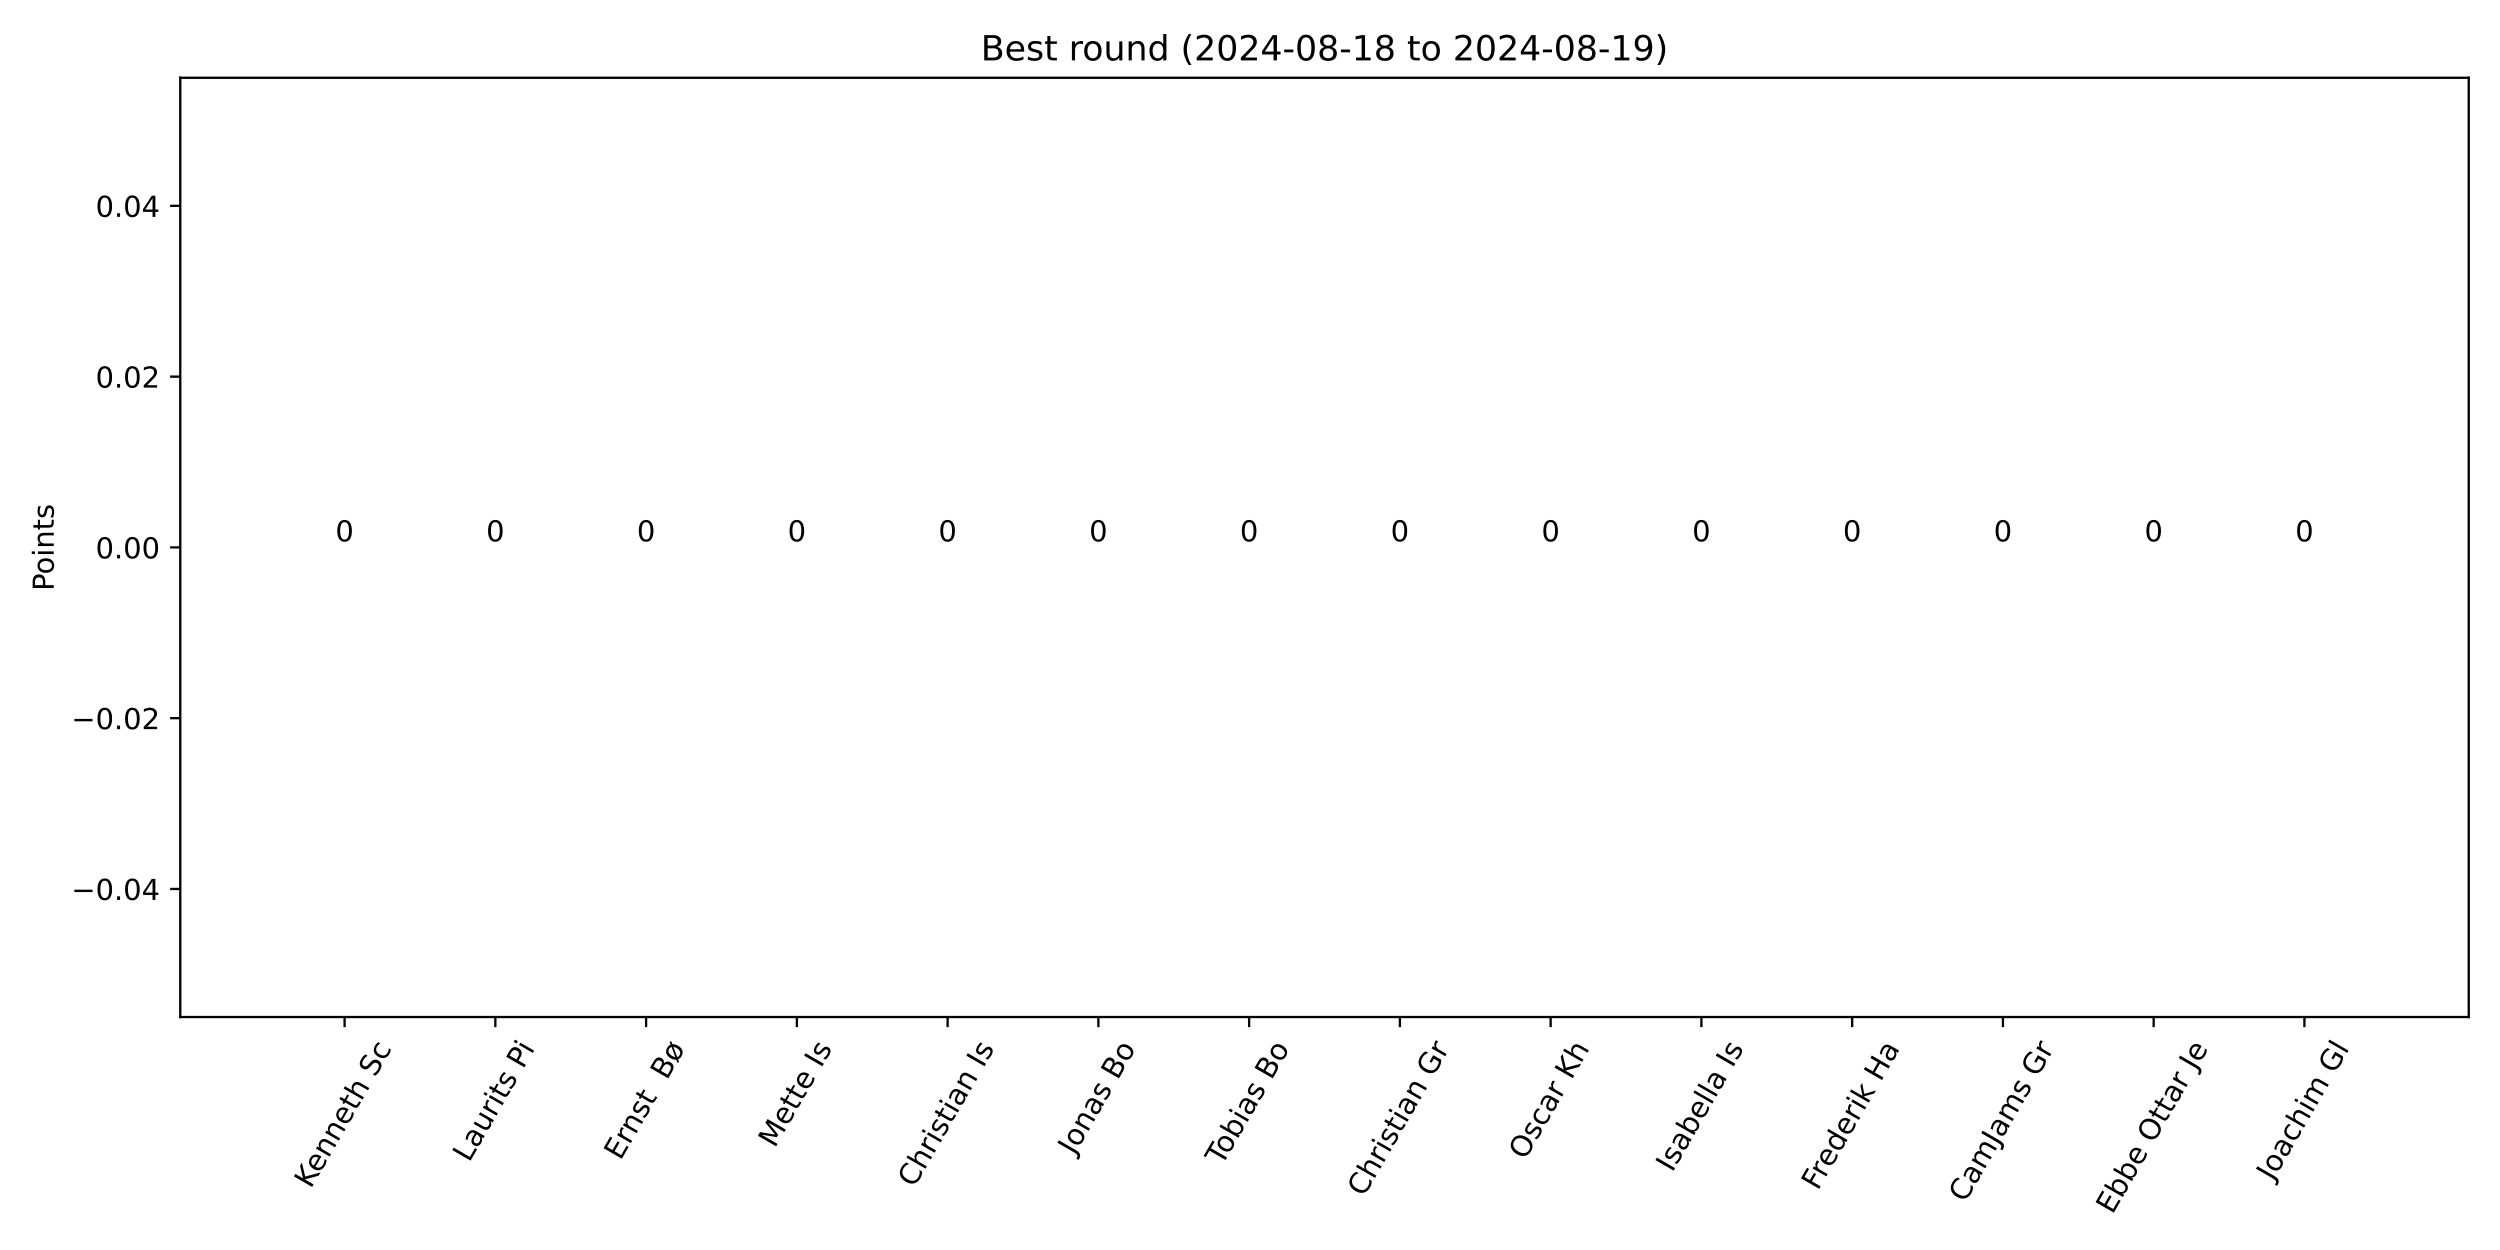
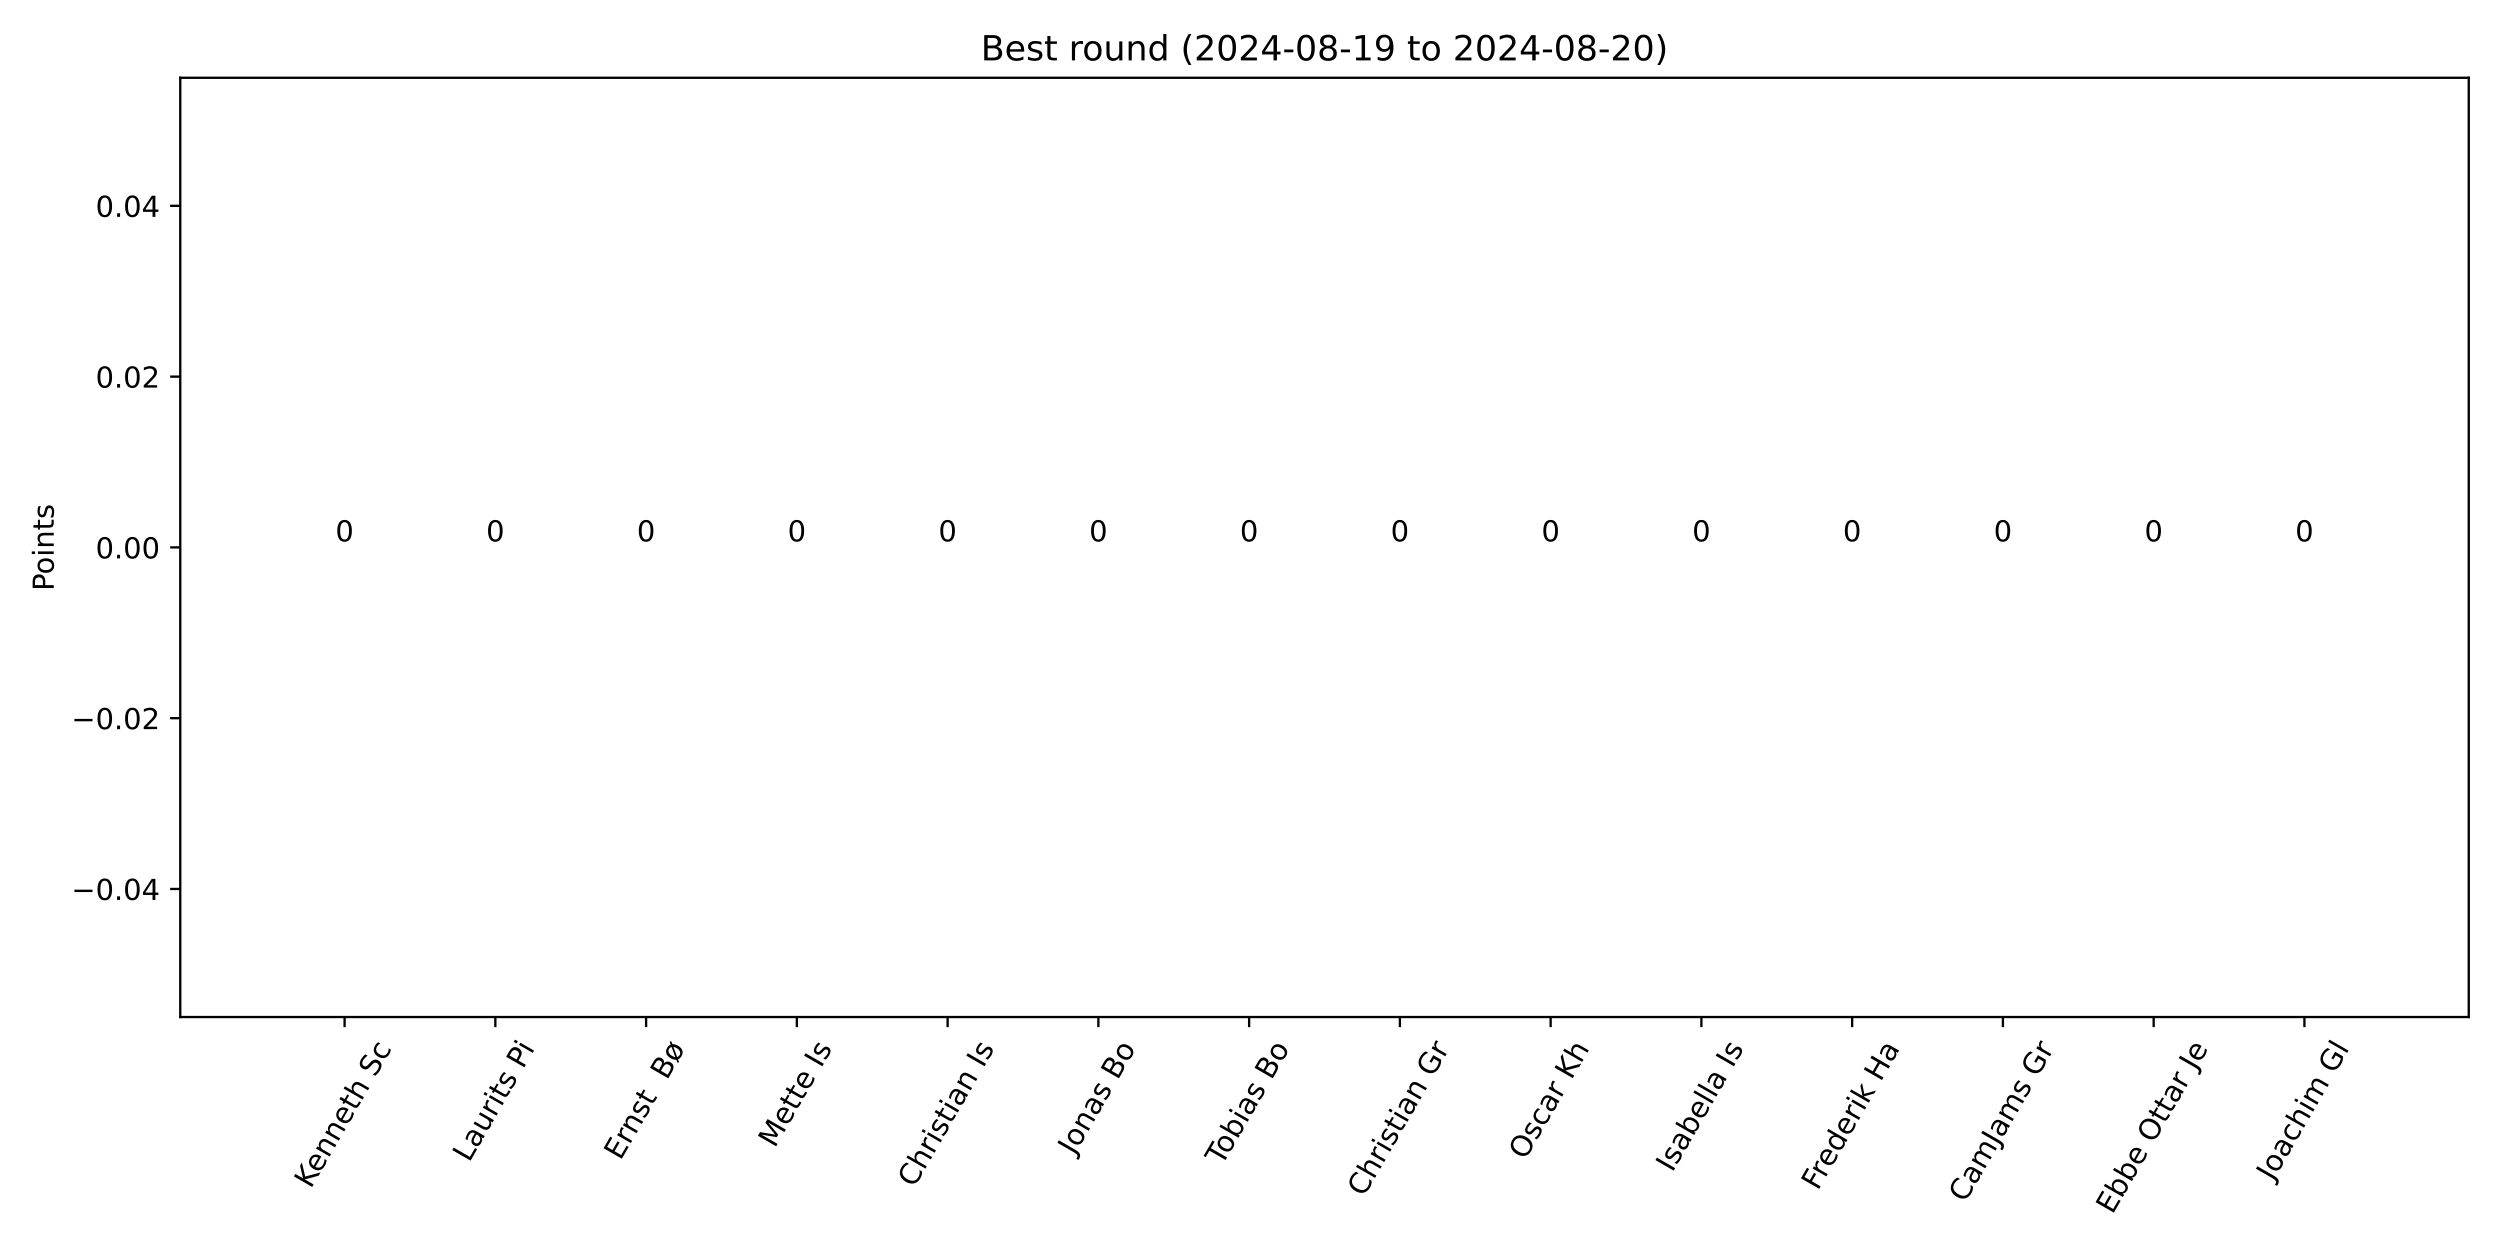
<svg xmlns="http://www.w3.org/2000/svg" xmlns:xlink="http://www.w3.org/1999/xlink" width="864pt" height="432pt" viewBox="0 0 864 432" version="1.1">
  <defs>
    <style type="text/css">*{stroke-linejoin: round; stroke-linecap: butt}</style>
  </defs>
  <g id="figure_1">
    <g id="patch_1">
      <path d="M 0 432  L 864 432  L 864 0  L 0 0  z " style="fill: #ffffff" />
    </g>
    <g id="axes_1">
      <g id="patch_2">
        <path d="M 62.3 351.483  L 853.2 351.483  L 853.2 26.88  L 62.3 26.88  z " style="fill: #ffffff" />
      </g>
      <g id="patch_3">
-         <path d="M 98.25 189.181  L 139.931 189.181  L 139.931 189.181  L 98.25 189.181  z " clip-path="url(#p86e26259fb)" style="fill: #1e90ff" />
+         <path d="M 98.25 189.181  L 139.931 189.181  L 139.931 189.181  L 98.25 189.181  z " clip-path="url(#p9e6577b12e)" style="fill: #1e90ff" />
      </g>
      <g id="patch_4">
-         <path d="M 150.351 189.181  L 192.033 189.181  L 192.033 189.181  L 150.351 189.181  z " clip-path="url(#p86e26259fb)" style="fill: #1e90ff" />
+         <path d="M 150.351 189.181  L 192.033 189.181  L 192.033 189.181  L 150.351 189.181  z " clip-path="url(#p9e6577b12e)" style="fill: #1e90ff" />
      </g>
      <g id="patch_5">
-         <path d="M 202.453 189.181  L 244.134 189.181  L 244.134 189.181  L 202.453 189.181  z " clip-path="url(#p86e26259fb)" style="fill: #1e90ff" />
+         <path d="M 202.453 189.181  L 244.134 189.181  L 244.134 189.181  L 202.453 189.181  z " clip-path="url(#p9e6577b12e)" style="fill: #1e90ff" />
      </g>
      <g id="patch_6">
-         <path d="M 254.554 189.181  L 296.236 189.181  L 296.236 189.181  L 254.554 189.181  z " clip-path="url(#p86e26259fb)" style="fill: #1e90ff" />
+         <path d="M 254.554 189.181  L 296.236 189.181  L 296.236 189.181  L 254.554 189.181  z " clip-path="url(#p9e6577b12e)" style="fill: #1e90ff" />
      </g>
      <g id="patch_7">
-         <path d="M 306.656 189.181  L 348.337 189.181  L 348.337 189.181  L 306.656 189.181  z " clip-path="url(#p86e26259fb)" style="fill: #1e90ff" />
+         <path d="M 306.656 189.181  L 348.337 189.181  L 348.337 189.181  L 306.656 189.181  z " clip-path="url(#p9e6577b12e)" style="fill: #1e90ff" />
      </g>
      <g id="patch_8">
-         <path d="M 358.757 189.181  L 400.438 189.181  L 400.438 189.181  L 358.757 189.181  z " clip-path="url(#p86e26259fb)" style="fill: #1e90ff" />
+         <path d="M 358.757 189.181  L 400.438 189.181  L 400.438 189.181  L 358.757 189.181  z " clip-path="url(#p9e6577b12e)" style="fill: #1e90ff" />
      </g>
      <g id="patch_9">
-         <path d="M 410.859 189.181  L 452.54 189.181  L 452.54 189.181  L 410.859 189.181  z " clip-path="url(#p86e26259fb)" style="fill: #1e90ff" />
+         <path d="M 410.859 189.181  L 452.54 189.181  L 452.54 189.181  L 410.859 189.181  z " clip-path="url(#p9e6577b12e)" style="fill: #1e90ff" />
      </g>
      <g id="patch_10">
-         <path d="M 462.96 189.181  L 504.641 189.181  L 504.641 189.181  L 462.96 189.181  z " clip-path="url(#p86e26259fb)" style="fill: #1e90ff" />
+         <path d="M 462.96 189.181  L 504.641 189.181  L 504.641 189.181  L 462.96 189.181  z " clip-path="url(#p9e6577b12e)" style="fill: #1e90ff" />
      </g>
      <g id="patch_11">
-         <path d="M 515.062 189.181  L 556.743 189.181  L 556.743 189.181  L 515.062 189.181  z " clip-path="url(#p86e26259fb)" style="fill: #1e90ff" />
+         <path d="M 515.062 189.181  L 556.743 189.181  L 556.743 189.181  L 515.062 189.181  z " clip-path="url(#p9e6577b12e)" style="fill: #1e90ff" />
      </g>
      <g id="patch_12">
-         <path d="M 567.163 189.181  L 608.844 189.181  L 608.844 189.181  L 567.163 189.181  z " clip-path="url(#p86e26259fb)" style="fill: #1e90ff" />
+         <path d="M 567.163 189.181  L 608.844 189.181  L 608.844 189.181  L 567.163 189.181  z " clip-path="url(#p9e6577b12e)" style="fill: #1e90ff" />
      </g>
      <g id="patch_13">
-         <path d="M 619.264 189.181  L 660.946 189.181  L 660.946 189.181  L 619.264 189.181  z " clip-path="url(#p86e26259fb)" style="fill: #1e90ff" />
+         <path d="M 619.264 189.181  L 660.946 189.181  L 660.946 189.181  L 619.264 189.181  z " clip-path="url(#p9e6577b12e)" style="fill: #1e90ff" />
      </g>
      <g id="patch_14">
-         <path d="M 671.366 189.181  L 713.047 189.181  L 713.047 189.181  L 671.366 189.181  z " clip-path="url(#p86e26259fb)" style="fill: #1e90ff" />
+         <path d="M 671.366 189.181  L 713.047 189.181  L 713.047 189.181  L 671.366 189.181  z " clip-path="url(#p9e6577b12e)" style="fill: #1e90ff" />
      </g>
      <g id="patch_15">
-         <path d="M 723.467 189.181  L 765.149 189.181  L 765.149 189.181  L 723.467 189.181  z " clip-path="url(#p86e26259fb)" style="fill: #1e90ff" />
+         <path d="M 723.467 189.181  L 765.149 189.181  L 765.149 189.181  L 723.467 189.181  z " clip-path="url(#p9e6577b12e)" style="fill: #1e90ff" />
      </g>
      <g id="patch_16">
-         <path d="M 775.569 189.181  L 817.25 189.181  L 817.25 189.181  L 775.569 189.181  z " clip-path="url(#p86e26259fb)" style="fill: #1e90ff" />
+         <path d="M 775.569 189.181  L 817.25 189.181  L 817.25 189.181  L 775.569 189.181  z " clip-path="url(#p9e6577b12e)" style="fill: #1e90ff" />
      </g>
      <g id="matplotlib.axis_1">
        <g id="xtick_1">
          <g id="line2d_1">
            <defs>
-               <path id="m0d9435d42e" d="M 0 0  L 0 3.5  " style="stroke: #000000; stroke-width: 0.8" />
+               <path id="m278b814d85" d="M 0 0  L 0 3.5  " style="stroke: #000000; stroke-width: 0.8" />
            </defs>
            <g>
-               <use xlink:href="#m0d9435d42e" x="119.091" y="351.483" style="stroke: #000000; stroke-width: 0.8" />
+               <use xlink:href="#m278b814d85" x="119.091" y="351.483" style="stroke: #000000; stroke-width: 0.8" />
            </g>
          </g>
          <g id="text_1">
            <g transform="translate(107.3998 411.0581) rotate(-60) scale(0.1 -0.1)">
              <defs>
                <path id="DejaVuSans-4b" d="M 628 4666  L 1259 4666  L 1259 2694  L 3353 4666  L 4166 4666  L 1850 2491  L 4331 0  L 3500 0  L 1259 2247  L 1259 0  L 628 0  L 628 4666  z " transform="scale(0.015625)" />
                <path id="DejaVuSans-65" d="M 3597 1894  L 3597 1613  L 953 1613  Q 991 1019 1311 708  Q 1631 397 2203 397  Q 2534 397 2845 478  Q 3156 559 3463 722  L 3463 178  Q 3153 47 2828 -22  Q 2503 -91 2169 -91  Q 1331 -91 842 396  Q 353 884 353 1716  Q 353 2575 817 3079  Q 1281 3584 2069 3584  Q 2775 3584 3186 3129  Q 3597 2675 3597 1894  z M 3022 2063  Q 3016 2534 2758 2815  Q 2500 3097 2075 3097  Q 1594 3097 1305 2825  Q 1016 2553 972 2059  L 3022 2063  z " transform="scale(0.015625)" />
                <path id="DejaVuSans-6e" d="M 3513 2113  L 3513 0  L 2938 0  L 2938 2094  Q 2938 2591 2744 2837  Q 2550 3084 2163 3084  Q 1697 3084 1428 2787  Q 1159 2491 1159 1978  L 1159 0  L 581 0  L 581 3500  L 1159 3500  L 1159 2956  Q 1366 3272 1645 3428  Q 1925 3584 2291 3584  Q 2894 3584 3203 3211  Q 3513 2838 3513 2113  z " transform="scale(0.015625)" />
                <path id="DejaVuSans-74" d="M 1172 4494  L 1172 3500  L 2356 3500  L 2356 3053  L 1172 3053  L 1172 1153  Q 1172 725 1289 603  Q 1406 481 1766 481  L 2356 481  L 2356 0  L 1766 0  Q 1100 0 847 248  Q 594 497 594 1153  L 594 3053  L 172 3053  L 172 3500  L 594 3500  L 594 4494  L 1172 4494  z " transform="scale(0.015625)" />
                <path id="DejaVuSans-68" d="M 3513 2113  L 3513 0  L 2938 0  L 2938 2094  Q 2938 2591 2744 2837  Q 2550 3084 2163 3084  Q 1697 3084 1428 2787  Q 1159 2491 1159 1978  L 1159 0  L 581 0  L 581 4863  L 1159 4863  L 1159 2956  Q 1366 3272 1645 3428  Q 1925 3584 2291 3584  Q 2894 3584 3203 3211  Q 3513 2838 3513 2113  z " transform="scale(0.015625)" />
                <path id="DejaVuSans-20" transform="scale(0.015625)" />
                <path id="DejaVuSans-53" d="M 3425 4513  L 3425 3897  Q 3066 4069 2747 4153  Q 2428 4238 2131 4238  Q 1616 4238 1336 4038  Q 1056 3838 1056 3469  Q 1056 3159 1242 3001  Q 1428 2844 1947 2747  L 2328 2669  Q 3034 2534 3370 2195  Q 3706 1856 3706 1288  Q 3706 609 3251 259  Q 2797 -91 1919 -91  Q 1588 -91 1214 -16  Q 841 59 441 206  L 441 856  Q 825 641 1194 531  Q 1563 422 1919 422  Q 2459 422 2753 634  Q 3047 847 3047 1241  Q 3047 1584 2836 1778  Q 2625 1972 2144 2069  L 1759 2144  Q 1053 2284 737 2584  Q 422 2884 422 3419  Q 422 4038 858 4394  Q 1294 4750 2059 4750  Q 2388 4750 2728 4690  Q 3069 4631 3425 4513  z " transform="scale(0.015625)" />
                <path id="DejaVuSans-63" d="M 3122 3366  L 3122 2828  Q 2878 2963 2633 3030  Q 2388 3097 2138 3097  Q 1578 3097 1268 2742  Q 959 2388 959 1747  Q 959 1106 1268 751  Q 1578 397 2138 397  Q 2388 397 2633 464  Q 2878 531 3122 666  L 3122 134  Q 2881 22 2623 -34  Q 2366 -91 2075 -91  Q 1284 -91 818 406  Q 353 903 353 1747  Q 353 2603 823 3093  Q 1294 3584 2113 3584  Q 2378 3584 2631 3529  Q 2884 3475 3122 3366  z " transform="scale(0.015625)" />
              </defs>
              <use xlink:href="#DejaVuSans-4b" />
              <use xlink:href="#DejaVuSans-65" x="60.576" />
              <use xlink:href="#DejaVuSans-6e" x="122.1" />
              <use xlink:href="#DejaVuSans-6e" x="185.479" />
              <use xlink:href="#DejaVuSans-65" x="248.857" />
              <use xlink:href="#DejaVuSans-74" x="310.381" />
              <use xlink:href="#DejaVuSans-68" x="349.59" />
              <use xlink:href="#DejaVuSans-20" x="412.969" />
              <use xlink:href="#DejaVuSans-53" x="444.756" />
              <use xlink:href="#DejaVuSans-63" x="508.232" />
            </g>
          </g>
        </g>
        <g id="xtick_2">
          <g id="line2d_2">
            <g>
-               <use xlink:href="#m0d9435d42e" x="171.192" y="351.483" style="stroke: #000000; stroke-width: 0.8" />
+               <use xlink:href="#m278b814d85" x="171.192" y="351.483" style="stroke: #000000; stroke-width: 0.8" />
            </g>
          </g>
          <g id="text_2">
            <g transform="translate(162.1274 401.9608) rotate(-60) scale(0.1 -0.1)">
              <defs>
                <path id="DejaVuSans-4c" d="M 628 4666  L 1259 4666  L 1259 531  L 3531 531  L 3531 0  L 628 0  L 628 4666  z " transform="scale(0.015625)" />
                <path id="DejaVuSans-61" d="M 2194 1759  Q 1497 1759 1228 1600  Q 959 1441 959 1056  Q 959 750 1161 570  Q 1363 391 1709 391  Q 2188 391 2477 730  Q 2766 1069 2766 1631  L 2766 1759  L 2194 1759  z M 3341 1997  L 3341 0  L 2766 0  L 2766 531  Q 2569 213 2275 61  Q 1981 -91 1556 -91  Q 1019 -91 701 211  Q 384 513 384 1019  Q 384 1609 779 1909  Q 1175 2209 1959 2209  L 2766 2209  L 2766 2266  Q 2766 2663 2505 2880  Q 2244 3097 1772 3097  Q 1472 3097 1187 3025  Q 903 2953 641 2809  L 641 3341  Q 956 3463 1253 3523  Q 1550 3584 1831 3584  Q 2591 3584 2966 3190  Q 3341 2797 3341 1997  z " transform="scale(0.015625)" />
                <path id="DejaVuSans-75" d="M 544 1381  L 544 3500  L 1119 3500  L 1119 1403  Q 1119 906 1312 657  Q 1506 409 1894 409  Q 2359 409 2629 706  Q 2900 1003 2900 1516  L 2900 3500  L 3475 3500  L 3475 0  L 2900 0  L 2900 538  Q 2691 219 2414 64  Q 2138 -91 1772 -91  Q 1169 -91 856 284  Q 544 659 544 1381  z M 1991 3584  L 1991 3584  z " transform="scale(0.015625)" />
                <path id="DejaVuSans-72" d="M 2631 2963  Q 2534 3019 2420 3045  Q 2306 3072 2169 3072  Q 1681 3072 1420 2755  Q 1159 2438 1159 1844  L 1159 0  L 581 0  L 581 3500  L 1159 3500  L 1159 2956  Q 1341 3275 1631 3429  Q 1922 3584 2338 3584  Q 2397 3584 2469 3576  Q 2541 3569 2628 3553  L 2631 2963  z " transform="scale(0.015625)" />
                <path id="DejaVuSans-69" d="M 603 3500  L 1178 3500  L 1178 0  L 603 0  L 603 3500  z M 603 4863  L 1178 4863  L 1178 4134  L 603 4134  L 603 4863  z " transform="scale(0.015625)" />
                <path id="DejaVuSans-73" d="M 2834 3397  L 2834 2853  Q 2591 2978 2328 3040  Q 2066 3103 1784 3103  Q 1356 3103 1142 2972  Q 928 2841 928 2578  Q 928 2378 1081 2264  Q 1234 2150 1697 2047  L 1894 2003  Q 2506 1872 2764 1633  Q 3022 1394 3022 966  Q 3022 478 2636 193  Q 2250 -91 1575 -91  Q 1294 -91 989 -36  Q 684 19 347 128  L 347 722  Q 666 556 975 473  Q 1284 391 1588 391  Q 1994 391 2212 530  Q 2431 669 2431 922  Q 2431 1156 2273 1281  Q 2116 1406 1581 1522  L 1381 1569  Q 847 1681 609 1914  Q 372 2147 372 2553  Q 372 3047 722 3315  Q 1072 3584 1716 3584  Q 2034 3584 2315 3537  Q 2597 3491 2834 3397  z " transform="scale(0.015625)" />
                <path id="DejaVuSans-50" d="M 1259 4147  L 1259 2394  L 2053 2394  Q 2494 2394 2734 2622  Q 2975 2850 2975 3272  Q 2975 3691 2734 3919  Q 2494 4147 2053 4147  L 1259 4147  z M 628 4666  L 2053 4666  Q 2838 4666 3239 4311  Q 3641 3956 3641 3272  Q 3641 2581 3239 2228  Q 2838 1875 2053 1875  L 1259 1875  L 1259 0  L 628 0  L 628 4666  z " transform="scale(0.015625)" />
              </defs>
              <use xlink:href="#DejaVuSans-4c" />
              <use xlink:href="#DejaVuSans-61" x="55.713" />
              <use xlink:href="#DejaVuSans-75" x="116.992" />
              <use xlink:href="#DejaVuSans-72" x="180.371" />
              <use xlink:href="#DejaVuSans-69" x="221.484" />
              <use xlink:href="#DejaVuSans-74" x="249.268" />
              <use xlink:href="#DejaVuSans-73" x="288.477" />
              <use xlink:href="#DejaVuSans-20" x="340.576" />
              <use xlink:href="#DejaVuSans-50" x="372.363" />
              <use xlink:href="#DejaVuSans-69" x="430.416" />
            </g>
          </g>
        </g>
        <g id="xtick_3">
          <g id="line2d_3">
            <g>
-               <use xlink:href="#m0d9435d42e" x="223.293" y="351.483" style="stroke: #000000; stroke-width: 0.8" />
+               <use xlink:href="#m278b814d85" x="223.293" y="351.483" style="stroke: #000000; stroke-width: 0.8" />
            </g>
          </g>
          <g id="text_3">
            <g transform="translate(214.4187 401.3031) rotate(-60) scale(0.1 -0.1)">
              <defs>
                <path id="DejaVuSans-45" d="M 628 4666  L 3578 4666  L 3578 4134  L 1259 4134  L 1259 2753  L 3481 2753  L 3481 2222  L 1259 2222  L 1259 531  L 3634 531  L 3634 0  L 628 0  L 628 4666  z " transform="scale(0.015625)" />
                <path id="DejaVuSans-42" d="M 1259 2228  L 1259 519  L 2272 519  Q 2781 519 3026 730  Q 3272 941 3272 1375  Q 3272 1813 3026 2020  Q 2781 2228 2272 2228  L 1259 2228  z M 1259 4147  L 1259 2741  L 2194 2741  Q 2656 2741 2882 2914  Q 3109 3088 3109 3444  Q 3109 3797 2882 3972  Q 2656 4147 2194 4147  L 1259 4147  z M 628 4666  L 2241 4666  Q 2963 4666 3353 4366  Q 3744 4066 3744 3513  Q 3744 3084 3544 2831  Q 3344 2578 2956 2516  Q 3422 2416 3680 2098  Q 3938 1781 3938 1306  Q 3938 681 3513 340  Q 3088 0 2303 0  L 628 0  L 628 4666  z " transform="scale(0.015625)" />
                <path id="DejaVuSans-f8" d="M 2828 2503  L 1306 653  Q 1434 522 1595 459  Q 1756 397 1959 397  Q 2419 397 2687 759  Q 2956 1122 2956 1747  Q 2956 1994 2925 2176  Q 2894 2359 2828 2503  z M 2606 2841  Q 2475 2969 2314 3033  Q 2153 3097 1959 3097  Q 1488 3097 1223 2730  Q 959 2363 959 1703  Q 959 1478 989 1306  Q 1019 1134 1081 991  L 2606 2841  z M 691 519  Q 522 759 437 1067  Q 353 1375 353 1747  Q 353 2609 779 3096  Q 1206 3584 1959 3584  Q 2250 3584 2498 3504  Q 2747 3425 2956 3263  L 3391 3788  L 3688 3541  L 3231 2981  Q 3397 2741 3481 2431  Q 3566 2122 3566 1747  Q 3566 888 3137 398  Q 2709 -91 1959 -91  Q 1659 -91 1407 -9  Q 1156 72 959 231  L 525 -294  L 225 -50  L 691 519  z " transform="scale(0.015625)" />
              </defs>
              <use xlink:href="#DejaVuSans-45" />
              <use xlink:href="#DejaVuSans-72" x="63.184" />
              <use xlink:href="#DejaVuSans-6e" x="102.547" />
              <use xlink:href="#DejaVuSans-73" x="165.926" />
              <use xlink:href="#DejaVuSans-74" x="218.025" />
              <use xlink:href="#DejaVuSans-20" x="257.234" />
              <use xlink:href="#DejaVuSans-20" x="289.021" />
              <use xlink:href="#DejaVuSans-42" x="320.809" />
              <use xlink:href="#DejaVuSans-f8" x="389.412" />
            </g>
          </g>
        </g>
        <g id="xtick_4">
          <g id="line2d_4">
            <g>
-               <use xlink:href="#m0d9435d42e" x="275.395" y="351.483" style="stroke: #000000; stroke-width: 0.8" />
+               <use xlink:href="#m278b814d85" x="275.395" y="351.483" style="stroke: #000000; stroke-width: 0.8" />
            </g>
          </g>
          <g id="text_4">
            <g transform="translate(267.7565 397.0204) rotate(-60) scale(0.1 -0.1)">
              <defs>
                <path id="DejaVuSans-4d" d="M 628 4666  L 1569 4666  L 2759 1491  L 3956 4666  L 4897 4666  L 4897 0  L 4281 0  L 4281 4097  L 3078 897  L 2444 897  L 1241 4097  L 1241 0  L 628 0  L 628 4666  z " transform="scale(0.015625)" />
                <path id="DejaVuSans-49" d="M 628 4666  L 1259 4666  L 1259 0  L 628 0  L 628 4666  z " transform="scale(0.015625)" />
              </defs>
              <use xlink:href="#DejaVuSans-4d" />
              <use xlink:href="#DejaVuSans-65" x="86.279" />
              <use xlink:href="#DejaVuSans-74" x="147.803" />
              <use xlink:href="#DejaVuSans-74" x="187.012" />
              <use xlink:href="#DejaVuSans-65" x="226.221" />
              <use xlink:href="#DejaVuSans-20" x="287.744" />
              <use xlink:href="#DejaVuSans-49" x="319.531" />
              <use xlink:href="#DejaVuSans-73" x="349.023" />
            </g>
          </g>
        </g>
        <g id="xtick_5">
          <g id="line2d_5">
            <g>
-               <use xlink:href="#m0d9435d42e" x="327.496" y="351.483" style="stroke: #000000; stroke-width: 0.8" />
+               <use xlink:href="#m278b814d85" x="327.496" y="351.483" style="stroke: #000000; stroke-width: 0.8" />
            </g>
          </g>
          <g id="text_5">
            <g transform="translate(315.906 410.7103) rotate(-60) scale(0.1 -0.1)">
              <defs>
                <path id="DejaVuSans-43" d="M 4122 4306  L 4122 3641  Q 3803 3938 3442 4084  Q 3081 4231 2675 4231  Q 1875 4231 1450 3742  Q 1025 3253 1025 2328  Q 1025 1406 1450 917  Q 1875 428 2675 428  Q 3081 428 3442 575  Q 3803 722 4122 1019  L 4122 359  Q 3791 134 3420 21  Q 3050 -91 2638 -91  Q 1578 -91 968 557  Q 359 1206 359 2328  Q 359 3453 968 4101  Q 1578 4750 2638 4750  Q 3056 4750 3426 4639  Q 3797 4528 4122 4306  z " transform="scale(0.015625)" />
              </defs>
              <use xlink:href="#DejaVuSans-43" />
              <use xlink:href="#DejaVuSans-68" x="69.824" />
              <use xlink:href="#DejaVuSans-72" x="133.203" />
              <use xlink:href="#DejaVuSans-69" x="174.316" />
              <use xlink:href="#DejaVuSans-73" x="202.1" />
              <use xlink:href="#DejaVuSans-74" x="254.199" />
              <use xlink:href="#DejaVuSans-69" x="293.408" />
              <use xlink:href="#DejaVuSans-61" x="321.191" />
              <use xlink:href="#DejaVuSans-6e" x="382.471" />
              <use xlink:href="#DejaVuSans-20" x="445.85" />
              <use xlink:href="#DejaVuSans-49" x="477.637" />
              <use xlink:href="#DejaVuSans-73" x="507.129" />
            </g>
          </g>
        </g>
        <g id="xtick_6">
          <g id="line2d_6">
            <g>
-               <use xlink:href="#m0d9435d42e" x="379.598" y="351.483" style="stroke: #000000; stroke-width: 0.8" />
+               <use xlink:href="#m278b814d85" x="379.598" y="351.483" style="stroke: #000000; stroke-width: 0.8" />
            </g>
          </g>
          <g id="text_6">
            <g transform="translate(371.2621 399.4358) rotate(-60) scale(0.1 -0.1)">
              <defs>
                <path id="DejaVuSans-4a" d="M 628 4666  L 1259 4666  L 1259 325  Q 1259 -519 939 -900  Q 619 -1281 -91 -1281  L -331 -1281  L -331 -750  L -134 -750  Q 284 -750 456 -515  Q 628 -281 628 325  L 628 4666  z " transform="scale(0.015625)" />
                <path id="DejaVuSans-6f" d="M 1959 3097  Q 1497 3097 1228 2736  Q 959 2375 959 1747  Q 959 1119 1226 758  Q 1494 397 1959 397  Q 2419 397 2687 759  Q 2956 1122 2956 1747  Q 2956 2369 2687 2733  Q 2419 3097 1959 3097  z M 1959 3584  Q 2709 3584 3137 3096  Q 3566 2609 3566 1747  Q 3566 888 3137 398  Q 2709 -91 1959 -91  Q 1206 -91 779 398  Q 353 888 353 1747  Q 353 2609 779 3096  Q 1206 3584 1959 3584  z " transform="scale(0.015625)" />
              </defs>
              <use xlink:href="#DejaVuSans-4a" />
              <use xlink:href="#DejaVuSans-6f" x="29.492" />
              <use xlink:href="#DejaVuSans-6e" x="90.674" />
              <use xlink:href="#DejaVuSans-61" x="154.053" />
              <use xlink:href="#DejaVuSans-73" x="215.332" />
              <use xlink:href="#DejaVuSans-20" x="267.432" />
              <use xlink:href="#DejaVuSans-42" x="299.219" />
              <use xlink:href="#DejaVuSans-6f" x="367.822" />
            </g>
          </g>
        </g>
        <g id="xtick_7">
          <g id="line2d_7">
            <g>
-               <use xlink:href="#m0d9435d42e" x="431.699" y="351.483" style="stroke: #000000; stroke-width: 0.8" />
+               <use xlink:href="#m278b814d85" x="431.699" y="351.483" style="stroke: #000000; stroke-width: 0.8" />
            </g>
          </g>
          <g id="text_7">
            <g transform="translate(422.3019 403.1137) rotate(-60) scale(0.1 -0.1)">
              <defs>
                <path id="DejaVuSans-54" d="M -19 4666  L 3928 4666  L 3928 4134  L 2272 4134  L 2272 0  L 1638 0  L 1638 4134  L -19 4134  L -19 4666  z " transform="scale(0.015625)" />
                <path id="DejaVuSans-62" d="M 3116 1747  Q 3116 2381 2855 2742  Q 2594 3103 2138 3103  Q 1681 3103 1420 2742  Q 1159 2381 1159 1747  Q 1159 1113 1420 752  Q 1681 391 2138 391  Q 2594 391 2855 752  Q 3116 1113 3116 1747  z M 1159 2969  Q 1341 3281 1617 3432  Q 1894 3584 2278 3584  Q 2916 3584 3314 3078  Q 3713 2572 3713 1747  Q 3713 922 3314 415  Q 2916 -91 2278 -91  Q 1894 -91 1617 61  Q 1341 213 1159 525  L 1159 0  L 581 0  L 581 4863  L 1159 4863  L 1159 2969  z " transform="scale(0.015625)" />
              </defs>
              <use xlink:href="#DejaVuSans-54" />
              <use xlink:href="#DejaVuSans-6f" x="44.084" />
              <use xlink:href="#DejaVuSans-62" x="105.266" />
              <use xlink:href="#DejaVuSans-69" x="168.742" />
              <use xlink:href="#DejaVuSans-61" x="196.525" />
              <use xlink:href="#DejaVuSans-73" x="257.805" />
              <use xlink:href="#DejaVuSans-20" x="309.904" />
              <use xlink:href="#DejaVuSans-42" x="341.691" />
              <use xlink:href="#DejaVuSans-6f" x="410.295" />
            </g>
          </g>
        </g>
        <g id="xtick_8">
          <g id="line2d_8">
            <g>
-               <use xlink:href="#m0d9435d42e" x="483.801" y="351.483" style="stroke: #000000; stroke-width: 0.8" />
+               <use xlink:href="#m278b814d85" x="483.801" y="351.483" style="stroke: #000000; stroke-width: 0.8" />
            </g>
          </g>
          <g id="text_8">
            <g transform="translate(471.2853 413.9146) rotate(-60) scale(0.1 -0.1)">
              <defs>
                <path id="DejaVuSans-47" d="M 3809 666  L 3809 1919  L 2778 1919  L 2778 2438  L 4434 2438  L 4434 434  Q 4069 175 3628 42  Q 3188 -91 2688 -91  Q 1594 -91 976 548  Q 359 1188 359 2328  Q 359 3472 976 4111  Q 1594 4750 2688 4750  Q 3144 4750 3555 4637  Q 3966 4525 4313 4306  L 4313 3634  Q 3963 3931 3569 4081  Q 3175 4231 2741 4231  Q 1884 4231 1454 3753  Q 1025 3275 1025 2328  Q 1025 1384 1454 906  Q 1884 428 2741 428  Q 3075 428 3337 486  Q 3600 544 3809 666  z " transform="scale(0.015625)" />
              </defs>
              <use xlink:href="#DejaVuSans-43" />
              <use xlink:href="#DejaVuSans-68" x="69.824" />
              <use xlink:href="#DejaVuSans-72" x="133.203" />
              <use xlink:href="#DejaVuSans-69" x="174.316" />
              <use xlink:href="#DejaVuSans-73" x="202.1" />
              <use xlink:href="#DejaVuSans-74" x="254.199" />
              <use xlink:href="#DejaVuSans-69" x="293.408" />
              <use xlink:href="#DejaVuSans-61" x="321.191" />
              <use xlink:href="#DejaVuSans-6e" x="382.471" />
              <use xlink:href="#DejaVuSans-20" x="445.85" />
              <use xlink:href="#DejaVuSans-47" x="477.637" />
              <use xlink:href="#DejaVuSans-72" x="555.127" />
            </g>
          </g>
        </g>
        <g id="xtick_9">
          <g id="line2d_9">
            <g>
-               <use xlink:href="#m0d9435d42e" x="535.902" y="351.483" style="stroke: #000000; stroke-width: 0.8" />
+               <use xlink:href="#m278b814d85" x="535.902" y="351.483" style="stroke: #000000; stroke-width: 0.8" />
            </g>
          </g>
          <g id="text_9">
            <g transform="translate(527.0688 401.1597) rotate(-60) scale(0.1 -0.1)">
              <defs>
                <path id="DejaVuSans-4f" d="M 2522 4238  Q 1834 4238 1429 3725  Q 1025 3213 1025 2328  Q 1025 1447 1429 934  Q 1834 422 2522 422  Q 3209 422 3611 934  Q 4013 1447 4013 2328  Q 4013 3213 3611 3725  Q 3209 4238 2522 4238  z M 2522 4750  Q 3503 4750 4090 4092  Q 4678 3434 4678 2328  Q 4678 1225 4090 567  Q 3503 -91 2522 -91  Q 1538 -91 948 565  Q 359 1222 359 2328  Q 359 3434 948 4092  Q 1538 4750 2522 4750  z " transform="scale(0.015625)" />
              </defs>
              <use xlink:href="#DejaVuSans-4f" />
              <use xlink:href="#DejaVuSans-73" x="78.711" />
              <use xlink:href="#DejaVuSans-63" x="130.811" />
              <use xlink:href="#DejaVuSans-61" x="185.791" />
              <use xlink:href="#DejaVuSans-72" x="247.07" />
              <use xlink:href="#DejaVuSans-20" x="288.184" />
              <use xlink:href="#DejaVuSans-4b" x="319.971" />
              <use xlink:href="#DejaVuSans-68" x="385.547" />
            </g>
          </g>
        </g>
        <g id="xtick_10">
          <g id="line2d_10">
            <g>
-               <use xlink:href="#m0d9435d42e" x="588.004" y="351.483" style="stroke: #000000; stroke-width: 0.8" />
+               <use xlink:href="#m278b814d85" x="588.004" y="351.483" style="stroke: #000000; stroke-width: 0.8" />
            </g>
          </g>
          <g id="text_10">
            <g transform="translate(577.9406 405.4195) rotate(-60) scale(0.1 -0.1)">
              <defs>
                <path id="DejaVuSans-6c" d="M 603 4863  L 1178 4863  L 1178 0  L 603 0  L 603 4863  z " transform="scale(0.015625)" />
              </defs>
              <use xlink:href="#DejaVuSans-49" />
              <use xlink:href="#DejaVuSans-73" x="29.492" />
              <use xlink:href="#DejaVuSans-61" x="81.592" />
              <use xlink:href="#DejaVuSans-62" x="142.871" />
              <use xlink:href="#DejaVuSans-65" x="206.348" />
              <use xlink:href="#DejaVuSans-6c" x="267.871" />
              <use xlink:href="#DejaVuSans-6c" x="295.654" />
              <use xlink:href="#DejaVuSans-61" x="323.438" />
              <use xlink:href="#DejaVuSans-20" x="384.717" />
              <use xlink:href="#DejaVuSans-49" x="416.504" />
              <use xlink:href="#DejaVuSans-73" x="445.996" />
            </g>
          </g>
        </g>
        <g id="xtick_11">
          <g id="line2d_11">
            <g>
-               <use xlink:href="#m0d9435d42e" x="640.105" y="351.483" style="stroke: #000000; stroke-width: 0.8" />
+               <use xlink:href="#m278b814d85" x="640.105" y="351.483" style="stroke: #000000; stroke-width: 0.8" />
            </g>
          </g>
          <g id="text_11">
            <g transform="translate(628.2264 411.709) rotate(-60) scale(0.1 -0.1)">
              <defs>
                <path id="DejaVuSans-46" d="M 628 4666  L 3309 4666  L 3309 4134  L 1259 4134  L 1259 2759  L 3109 2759  L 3109 2228  L 1259 2228  L 1259 0  L 628 0  L 628 4666  z " transform="scale(0.015625)" />
                <path id="DejaVuSans-64" d="M 2906 2969  L 2906 4863  L 3481 4863  L 3481 0  L 2906 0  L 2906 525  Q 2725 213 2448 61  Q 2172 -91 1784 -91  Q 1150 -91 751 415  Q 353 922 353 1747  Q 353 2572 751 3078  Q 1150 3584 1784 3584  Q 2172 3584 2448 3432  Q 2725 3281 2906 2969  z M 947 1747  Q 947 1113 1208 752  Q 1469 391 1925 391  Q 2381 391 2643 752  Q 2906 1113 2906 1747  Q 2906 2381 2643 2742  Q 2381 3103 1925 3103  Q 1469 3103 1208 2742  Q 947 2381 947 1747  z " transform="scale(0.015625)" />
                <path id="DejaVuSans-6b" d="M 581 4863  L 1159 4863  L 1159 1991  L 2875 3500  L 3609 3500  L 1753 1863  L 3688 0  L 2938 0  L 1159 1709  L 1159 0  L 581 0  L 581 4863  z " transform="scale(0.015625)" />
                <path id="DejaVuSans-48" d="M 628 4666  L 1259 4666  L 1259 2753  L 3553 2753  L 3553 4666  L 4184 4666  L 4184 0  L 3553 0  L 3553 2222  L 1259 2222  L 1259 0  L 628 0  L 628 4666  z " transform="scale(0.015625)" />
              </defs>
              <use xlink:href="#DejaVuSans-46" />
              <use xlink:href="#DejaVuSans-72" x="50.27" />
              <use xlink:href="#DejaVuSans-65" x="89.133" />
              <use xlink:href="#DejaVuSans-64" x="150.656" />
              <use xlink:href="#DejaVuSans-65" x="214.133" />
              <use xlink:href="#DejaVuSans-72" x="275.656" />
              <use xlink:href="#DejaVuSans-69" x="316.77" />
              <use xlink:href="#DejaVuSans-6b" x="344.553" />
              <use xlink:href="#DejaVuSans-20" x="402.463" />
              <use xlink:href="#DejaVuSans-48" x="434.25" />
              <use xlink:href="#DejaVuSans-61" x="509.445" />
            </g>
          </g>
        </g>
        <g id="xtick_12">
          <g id="line2d_12">
            <g>
-               <use xlink:href="#m0d9435d42e" x="692.207" y="351.483" style="stroke: #000000; stroke-width: 0.8" />
+               <use xlink:href="#m278b814d85" x="692.207" y="351.483" style="stroke: #000000; stroke-width: 0.8" />
            </g>
          </g>
          <g id="text_12">
            <g transform="translate(679.1169 415.9038) rotate(-60) scale(0.1 -0.1)">
              <defs>
                <path id="DejaVuSans-6d" d="M 3328 2828  Q 3544 3216 3844 3400  Q 4144 3584 4550 3584  Q 5097 3584 5394 3201  Q 5691 2819 5691 2113  L 5691 0  L 5113 0  L 5113 2094  Q 5113 2597 4934 2840  Q 4756 3084 4391 3084  Q 3944 3084 3684 2787  Q 3425 2491 3425 1978  L 3425 0  L 2847 0  L 2847 2094  Q 2847 2600 2669 2842  Q 2491 3084 2119 3084  Q 1678 3084 1418 2786  Q 1159 2488 1159 1978  L 1159 0  L 581 0  L 581 3500  L 1159 3500  L 1159 2956  Q 1356 3278 1631 3431  Q 1906 3584 2284 3584  Q 2666 3584 2933 3390  Q 3200 3197 3328 2828  z " transform="scale(0.015625)" />
              </defs>
              <use xlink:href="#DejaVuSans-43" />
              <use xlink:href="#DejaVuSans-61" x="69.824" />
              <use xlink:href="#DejaVuSans-6d" x="131.104" />
              <use xlink:href="#DejaVuSans-4a" x="228.516" />
              <use xlink:href="#DejaVuSans-61" x="258.008" />
              <use xlink:href="#DejaVuSans-6d" x="319.287" />
              <use xlink:href="#DejaVuSans-73" x="416.699" />
              <use xlink:href="#DejaVuSans-20" x="468.799" />
              <use xlink:href="#DejaVuSans-47" x="500.586" />
              <use xlink:href="#DejaVuSans-72" x="578.076" />
            </g>
          </g>
        </g>
        <g id="xtick_13">
          <g id="line2d_13">
            <g>
-               <use xlink:href="#m0d9435d42e" x="744.308" y="351.483" style="stroke: #000000; stroke-width: 0.8" />
+               <use xlink:href="#m278b814d85" x="744.308" y="351.483" style="stroke: #000000; stroke-width: 0.8" />
            </g>
          </g>
          <g id="text_13">
            <g transform="translate(730.0527 419.9416) rotate(-60) scale(0.1 -0.1)">
              <use xlink:href="#DejaVuSans-45" />
              <use xlink:href="#DejaVuSans-62" x="63.184" />
              <use xlink:href="#DejaVuSans-62" x="126.66" />
              <use xlink:href="#DejaVuSans-65" x="190.137" />
              <use xlink:href="#DejaVuSans-20" x="251.66" />
              <use xlink:href="#DejaVuSans-4f" x="283.447" />
              <use xlink:href="#DejaVuSans-74" x="362.158" />
              <use xlink:href="#DejaVuSans-74" x="401.367" />
              <use xlink:href="#DejaVuSans-61" x="440.576" />
              <use xlink:href="#DejaVuSans-72" x="501.855" />
              <use xlink:href="#DejaVuSans-20" x="542.969" />
              <use xlink:href="#DejaVuSans-4a" x="574.756" />
              <use xlink:href="#DejaVuSans-65" x="604.248" />
            </g>
          </g>
        </g>
        <g id="xtick_14">
          <g id="line2d_14">
            <g>
-               <use xlink:href="#m0d9435d42e" x="796.409" y="351.483" style="stroke: #000000; stroke-width: 0.8" />
+               <use xlink:href="#m278b814d85" x="796.409" y="351.483" style="stroke: #000000; stroke-width: 0.8" />
            </g>
          </g>
          <g id="text_14">
            <g transform="translate(785.485 408.4032) rotate(-60) scale(0.1 -0.1)">
              <use xlink:href="#DejaVuSans-4a" />
              <use xlink:href="#DejaVuSans-6f" x="29.492" />
              <use xlink:href="#DejaVuSans-61" x="90.674" />
              <use xlink:href="#DejaVuSans-63" x="151.953" />
              <use xlink:href="#DejaVuSans-68" x="206.934" />
              <use xlink:href="#DejaVuSans-69" x="270.312" />
              <use xlink:href="#DejaVuSans-6d" x="298.096" />
              <use xlink:href="#DejaVuSans-20" x="395.508" />
              <use xlink:href="#DejaVuSans-47" x="427.295" />
              <use xlink:href="#DejaVuSans-6c" x="504.785" />
            </g>
          </g>
        </g>
      </g>
      <g id="matplotlib.axis_2">
        <g id="ytick_1">
          <g id="line2d_15">
            <defs>
-               <path id="m8096b3725e" d="M 0 0  L -3.5 0  " style="stroke: #000000; stroke-width: 0.8" />
+               <path id="me1c02d24d2" d="M 0 0  L -3.5 0  " style="stroke: #000000; stroke-width: 0.8" />
            </defs>
            <g>
-               <use xlink:href="#m8096b3725e" x="62.3" y="307.219" style="stroke: #000000; stroke-width: 0.8" />
+               <use xlink:href="#me1c02d24d2" x="62.3" y="307.219" style="stroke: #000000; stroke-width: 0.8" />
            </g>
          </g>
          <g id="text_15">
            <g transform="translate(24.65469 311.0179) scale(0.1 -0.1)">
              <defs>
                <path id="DejaVuSans-2212" d="M 678 2272  L 4684 2272  L 4684 1741  L 678 1741  L 678 2272  z " transform="scale(0.015625)" />
                <path id="DejaVuSans-30" d="M 2034 4250  Q 1547 4250 1301 3770  Q 1056 3291 1056 2328  Q 1056 1369 1301 889  Q 1547 409 2034 409  Q 2525 409 2770 889  Q 3016 1369 3016 2328  Q 3016 3291 2770 3770  Q 2525 4250 2034 4250  z M 2034 4750  Q 2819 4750 3233 4129  Q 3647 3509 3647 2328  Q 3647 1150 3233 529  Q 2819 -91 2034 -91  Q 1250 -91 836 529  Q 422 1150 422 2328  Q 422 3509 836 4129  Q 1250 4750 2034 4750  z " transform="scale(0.015625)" />
                <path id="DejaVuSans-2e" d="M 684 794  L 1344 794  L 1344 0  L 684 0  L 684 794  z " transform="scale(0.015625)" />
                <path id="DejaVuSans-34" d="M 2419 4116  L 825 1625  L 2419 1625  L 2419 4116  z M 2253 4666  L 3047 4666  L 3047 1625  L 3713 1625  L 3713 1100  L 3047 1100  L 3047 0  L 2419 0  L 2419 1100  L 313 1100  L 313 1709  L 2253 4666  z " transform="scale(0.015625)" />
              </defs>
              <use xlink:href="#DejaVuSans-2212" />
              <use xlink:href="#DejaVuSans-30" x="83.789" />
              <use xlink:href="#DejaVuSans-2e" x="147.412" />
              <use xlink:href="#DejaVuSans-30" x="179.199" />
              <use xlink:href="#DejaVuSans-34" x="242.822" />
            </g>
          </g>
        </g>
        <g id="ytick_2">
          <g id="line2d_16">
            <g>
-               <use xlink:href="#m8096b3725e" x="62.3" y="248.2" style="stroke: #000000; stroke-width: 0.8" />
+               <use xlink:href="#me1c02d24d2" x="62.3" y="248.2" style="stroke: #000000; stroke-width: 0.8" />
            </g>
          </g>
          <g id="text_16">
            <g transform="translate(24.65469 251.9992) scale(0.1 -0.1)">
              <defs>
                <path id="DejaVuSans-32" d="M 1228 531  L 3431 531  L 3431 0  L 469 0  L 469 531  Q 828 903 1448 1529  Q 2069 2156 2228 2338  Q 2531 2678 2651 2914  Q 2772 3150 2772 3378  Q 2772 3750 2511 3984  Q 2250 4219 1831 4219  Q 1534 4219 1204 4116  Q 875 4013 500 3803  L 500 4441  Q 881 4594 1212 4672  Q 1544 4750 1819 4750  Q 2544 4750 2975 4387  Q 3406 4025 3406 3419  Q 3406 3131 3298 2873  Q 3191 2616 2906 2266  Q 2828 2175 2409 1742  Q 1991 1309 1228 531  z " transform="scale(0.015625)" />
              </defs>
              <use xlink:href="#DejaVuSans-2212" />
              <use xlink:href="#DejaVuSans-30" x="83.789" />
              <use xlink:href="#DejaVuSans-2e" x="147.412" />
              <use xlink:href="#DejaVuSans-30" x="179.199" />
              <use xlink:href="#DejaVuSans-32" x="242.822" />
            </g>
          </g>
        </g>
        <g id="ytick_3">
          <g id="line2d_17">
            <g>
-               <use xlink:href="#m8096b3725e" x="62.3" y="189.181" style="stroke: #000000; stroke-width: 0.8" />
+               <use xlink:href="#me1c02d24d2" x="62.3" y="189.181" style="stroke: #000000; stroke-width: 0.8" />
            </g>
          </g>
          <g id="text_17">
            <g transform="translate(33.03437 192.9806) scale(0.1 -0.1)">
              <use xlink:href="#DejaVuSans-30" />
              <use xlink:href="#DejaVuSans-2e" x="63.623" />
              <use xlink:href="#DejaVuSans-30" x="95.41" />
              <use xlink:href="#DejaVuSans-30" x="159.033" />
            </g>
          </g>
        </g>
        <g id="ytick_4">
          <g id="line2d_18">
            <g>
-               <use xlink:href="#m8096b3725e" x="62.3" y="130.163" style="stroke: #000000; stroke-width: 0.8" />
+               <use xlink:href="#me1c02d24d2" x="62.3" y="130.163" style="stroke: #000000; stroke-width: 0.8" />
            </g>
          </g>
          <g id="text_18">
            <g transform="translate(33.03437 133.9619) scale(0.1 -0.1)">
              <use xlink:href="#DejaVuSans-30" />
              <use xlink:href="#DejaVuSans-2e" x="63.623" />
              <use xlink:href="#DejaVuSans-30" x="95.41" />
              <use xlink:href="#DejaVuSans-32" x="159.033" />
            </g>
          </g>
        </g>
        <g id="ytick_5">
          <g id="line2d_19">
            <g>
-               <use xlink:href="#m8096b3725e" x="62.3" y="71.144" style="stroke: #000000; stroke-width: 0.8" />
+               <use xlink:href="#me1c02d24d2" x="62.3" y="71.144" style="stroke: #000000; stroke-width: 0.8" />
            </g>
          </g>
          <g id="text_19">
            <g transform="translate(33.03437 74.94322) scale(0.1 -0.1)">
              <use xlink:href="#DejaVuSans-30" />
              <use xlink:href="#DejaVuSans-2e" x="63.623" />
              <use xlink:href="#DejaVuSans-30" x="95.41" />
              <use xlink:href="#DejaVuSans-34" x="159.033" />
            </g>
          </g>
        </g>
        <g id="text_20">
          <g transform="translate(18.575 204.197) rotate(-90) scale(0.1 -0.1)">
            <use xlink:href="#DejaVuSans-50" />
            <use xlink:href="#DejaVuSans-6f" x="56.678" />
            <use xlink:href="#DejaVuSans-69" x="117.859" />
            <use xlink:href="#DejaVuSans-6e" x="145.643" />
            <use xlink:href="#DejaVuSans-74" x="209.021" />
            <use xlink:href="#DejaVuSans-73" x="248.23" />
          </g>
        </g>
      </g>
      <g id="patch_17">
        <path d="M 62.3 351.483  L 62.3 26.88  " style="fill: none; stroke: #000000; stroke-width: 0.8; stroke-linejoin: miter; stroke-linecap: square" />
      </g>
      <g id="patch_18">
        <path d="M 853.2 351.483  L 853.2 26.88  " style="fill: none; stroke: #000000; stroke-width: 0.8; stroke-linejoin: miter; stroke-linecap: square" />
      </g>
      <g id="patch_19">
        <path d="M 62.3 351.483  L 853.2 351.483  " style="fill: none; stroke: #000000; stroke-width: 0.8; stroke-linejoin: miter; stroke-linecap: square" />
      </g>
      <g id="patch_20">
        <path d="M 62.3 26.88  L 853.2 26.88  " style="fill: none; stroke: #000000; stroke-width: 0.8; stroke-linejoin: miter; stroke-linecap: square" />
      </g>
      <g id="text_21">
        <g transform="translate(115.9093 187.1017) scale(0.1 -0.1)">
          <use xlink:href="#DejaVuSans-30" />
        </g>
      </g>
      <g id="text_22">
        <g transform="translate(168.0108 187.1017) scale(0.1 -0.1)">
          <use xlink:href="#DejaVuSans-30" />
        </g>
      </g>
      <g id="text_23">
        <g transform="translate(220.1122 187.1017) scale(0.1 -0.1)">
          <use xlink:href="#DejaVuSans-30" />
        </g>
      </g>
      <g id="text_24">
        <g transform="translate(272.2137 187.1017) scale(0.1 -0.1)">
          <use xlink:href="#DejaVuSans-30" />
        </g>
      </g>
      <g id="text_25">
        <g transform="translate(324.3151 187.1017) scale(0.1 -0.1)">
          <use xlink:href="#DejaVuSans-30" />
        </g>
      </g>
      <g id="text_26">
        <g transform="translate(376.4166 187.1017) scale(0.1 -0.1)">
          <use xlink:href="#DejaVuSans-30" />
        </g>
      </g>
      <g id="text_27">
        <g transform="translate(428.518 187.1017) scale(0.1 -0.1)">
          <use xlink:href="#DejaVuSans-30" />
        </g>
      </g>
      <g id="text_28">
        <g transform="translate(480.6195 187.1017) scale(0.1 -0.1)">
          <use xlink:href="#DejaVuSans-30" />
        </g>
      </g>
      <g id="text_29">
        <g transform="translate(532.7209 187.1017) scale(0.1 -0.1)">
          <use xlink:href="#DejaVuSans-30" />
        </g>
      </g>
      <g id="text_30">
        <g transform="translate(584.8224 187.1017) scale(0.1 -0.1)">
          <use xlink:href="#DejaVuSans-30" />
        </g>
      </g>
      <g id="text_31">
        <g transform="translate(636.9238 187.1017) scale(0.1 -0.1)">
          <use xlink:href="#DejaVuSans-30" />
        </g>
      </g>
      <g id="text_32">
        <g transform="translate(689.0253 187.1017) scale(0.1 -0.1)">
          <use xlink:href="#DejaVuSans-30" />
        </g>
      </g>
      <g id="text_33">
        <g transform="translate(741.1267 187.1017) scale(0.1 -0.1)">
          <use xlink:href="#DejaVuSans-30" />
        </g>
      </g>
      <g id="text_34">
        <g transform="translate(793.2282 187.1017) scale(0.1 -0.1)">
          <use xlink:href="#DejaVuSans-30" />
        </g>
      </g>
      <g id="text_35">
        <g transform="translate(338.9753 20.88) scale(0.12 -0.12)">
          <defs>
            <path id="DejaVuSans-28" d="M 1984 4856  Q 1566 4138 1362 3434  Q 1159 2731 1159 2009  Q 1159 1288 1364 580  Q 1569 -128 1984 -844  L 1484 -844  Q 1016 -109 783 600  Q 550 1309 550 2009  Q 550 2706 781 3412  Q 1013 4119 1484 4856  L 1984 4856  z " transform="scale(0.015625)" />
            <path id="DejaVuSans-2d" d="M 313 2009  L 1997 2009  L 1997 1497  L 313 1497  L 313 2009  z " transform="scale(0.015625)" />
            <path id="DejaVuSans-38" d="M 2034 2216  Q 1584 2216 1326 1975  Q 1069 1734 1069 1313  Q 1069 891 1326 650  Q 1584 409 2034 409  Q 2484 409 2743 651  Q 3003 894 3003 1313  Q 3003 1734 2745 1975  Q 2488 2216 2034 2216  z M 1403 2484  Q 997 2584 770 2862  Q 544 3141 544 3541  Q 544 4100 942 4425  Q 1341 4750 2034 4750  Q 2731 4750 3128 4425  Q 3525 4100 3525 3541  Q 3525 3141 3298 2862  Q 3072 2584 2669 2484  Q 3125 2378 3379 2068  Q 3634 1759 3634 1313  Q 3634 634 3220 271  Q 2806 -91 2034 -91  Q 1263 -91 848 271  Q 434 634 434 1313  Q 434 1759 690 2068  Q 947 2378 1403 2484  z M 1172 3481  Q 1172 3119 1398 2916  Q 1625 2713 2034 2713  Q 2441 2713 2670 2916  Q 2900 3119 2900 3481  Q 2900 3844 2670 4047  Q 2441 4250 2034 4250  Q 1625 4250 1398 4047  Q 1172 3844 1172 3481  z " transform="scale(0.015625)" />
            <path id="DejaVuSans-31" d="M 794 531  L 1825 531  L 1825 4091  L 703 3866  L 703 4441  L 1819 4666  L 2450 4666  L 2450 531  L 3481 531  L 3481 0  L 794 0  L 794 531  z " transform="scale(0.015625)" />
            <path id="DejaVuSans-39" d="M 703 97  L 703 672  Q 941 559 1184 500  Q 1428 441 1663 441  Q 2288 441 2617 861  Q 2947 1281 2994 2138  Q 2813 1869 2534 1725  Q 2256 1581 1919 1581  Q 1219 1581 811 2004  Q 403 2428 403 3163  Q 403 3881 828 4315  Q 1253 4750 1959 4750  Q 2769 4750 3195 4129  Q 3622 3509 3622 2328  Q 3622 1225 3098 567  Q 2575 -91 1691 -91  Q 1453 -91 1209 -44  Q 966 3 703 97  z M 1959 2075  Q 2384 2075 2632 2365  Q 2881 2656 2881 3163  Q 2881 3666 2632 3958  Q 2384 4250 1959 4250  Q 1534 4250 1286 3958  Q 1038 3666 1038 3163  Q 1038 2656 1286 2365  Q 1534 2075 1959 2075  z " transform="scale(0.015625)" />
            <path id="DejaVuSans-29" d="M 513 4856  L 1013 4856  Q 1481 4119 1714 3412  Q 1947 2706 1947 2009  Q 1947 1309 1714 600  Q 1481 -109 1013 -844  L 513 -844  Q 928 -128 1133 580  Q 1338 1288 1338 2009  Q 1338 2731 1133 3434  Q 928 4138 513 4856  z " transform="scale(0.015625)" />
          </defs>
          <use xlink:href="#DejaVuSans-42" />
          <use xlink:href="#DejaVuSans-65" x="68.604" />
          <use xlink:href="#DejaVuSans-73" x="130.127" />
          <use xlink:href="#DejaVuSans-74" x="182.227" />
          <use xlink:href="#DejaVuSans-20" x="221.436" />
          <use xlink:href="#DejaVuSans-72" x="253.223" />
          <use xlink:href="#DejaVuSans-6f" x="292.086" />
          <use xlink:href="#DejaVuSans-75" x="353.268" />
          <use xlink:href="#DejaVuSans-6e" x="416.646" />
          <use xlink:href="#DejaVuSans-64" x="480.025" />
          <use xlink:href="#DejaVuSans-20" x="543.502" />
          <use xlink:href="#DejaVuSans-28" x="575.289" />
          <use xlink:href="#DejaVuSans-32" x="614.303" />
          <use xlink:href="#DejaVuSans-30" x="677.926" />
          <use xlink:href="#DejaVuSans-32" x="741.549" />
          <use xlink:href="#DejaVuSans-34" x="805.172" />
          <use xlink:href="#DejaVuSans-2d" x="868.795" />
          <use xlink:href="#DejaVuSans-30" x="904.879" />
          <use xlink:href="#DejaVuSans-38" x="968.502" />
          <use xlink:href="#DejaVuSans-2d" x="1032.125" />
          <use xlink:href="#DejaVuSans-31" x="1068.209" />
-           <use xlink:href="#DejaVuSans-38" x="1131.832" />
+           <use xlink:href="#DejaVuSans-39" x="1131.832" />
          <use xlink:href="#DejaVuSans-20" x="1195.455" />
          <use xlink:href="#DejaVuSans-74" x="1227.242" />
          <use xlink:href="#DejaVuSans-6f" x="1266.451" />
          <use xlink:href="#DejaVuSans-20" x="1327.633" />
          <use xlink:href="#DejaVuSans-32" x="1359.42" />
          <use xlink:href="#DejaVuSans-30" x="1423.043" />
          <use xlink:href="#DejaVuSans-32" x="1486.666" />
          <use xlink:href="#DejaVuSans-34" x="1550.289" />
          <use xlink:href="#DejaVuSans-2d" x="1613.912" />
          <use xlink:href="#DejaVuSans-30" x="1649.996" />
          <use xlink:href="#DejaVuSans-38" x="1713.619" />
          <use xlink:href="#DejaVuSans-2d" x="1777.242" />
-           <use xlink:href="#DejaVuSans-31" x="1813.326" />
-           <use xlink:href="#DejaVuSans-39" x="1876.949" />
+           <use xlink:href="#DejaVuSans-32" x="1813.326" />
+           <use xlink:href="#DejaVuSans-30" x="1876.949" />
          <use xlink:href="#DejaVuSans-29" x="1940.572" />
        </g>
      </g>
    </g>
  </g>
  <defs>
-     <clipPath id="p86e26259fb">
+     <clipPath id="p9e6577b12e">
      <rect x="62.3" y="26.88" width="790.9" height="324.603" />
    </clipPath>
  </defs>
</svg>
